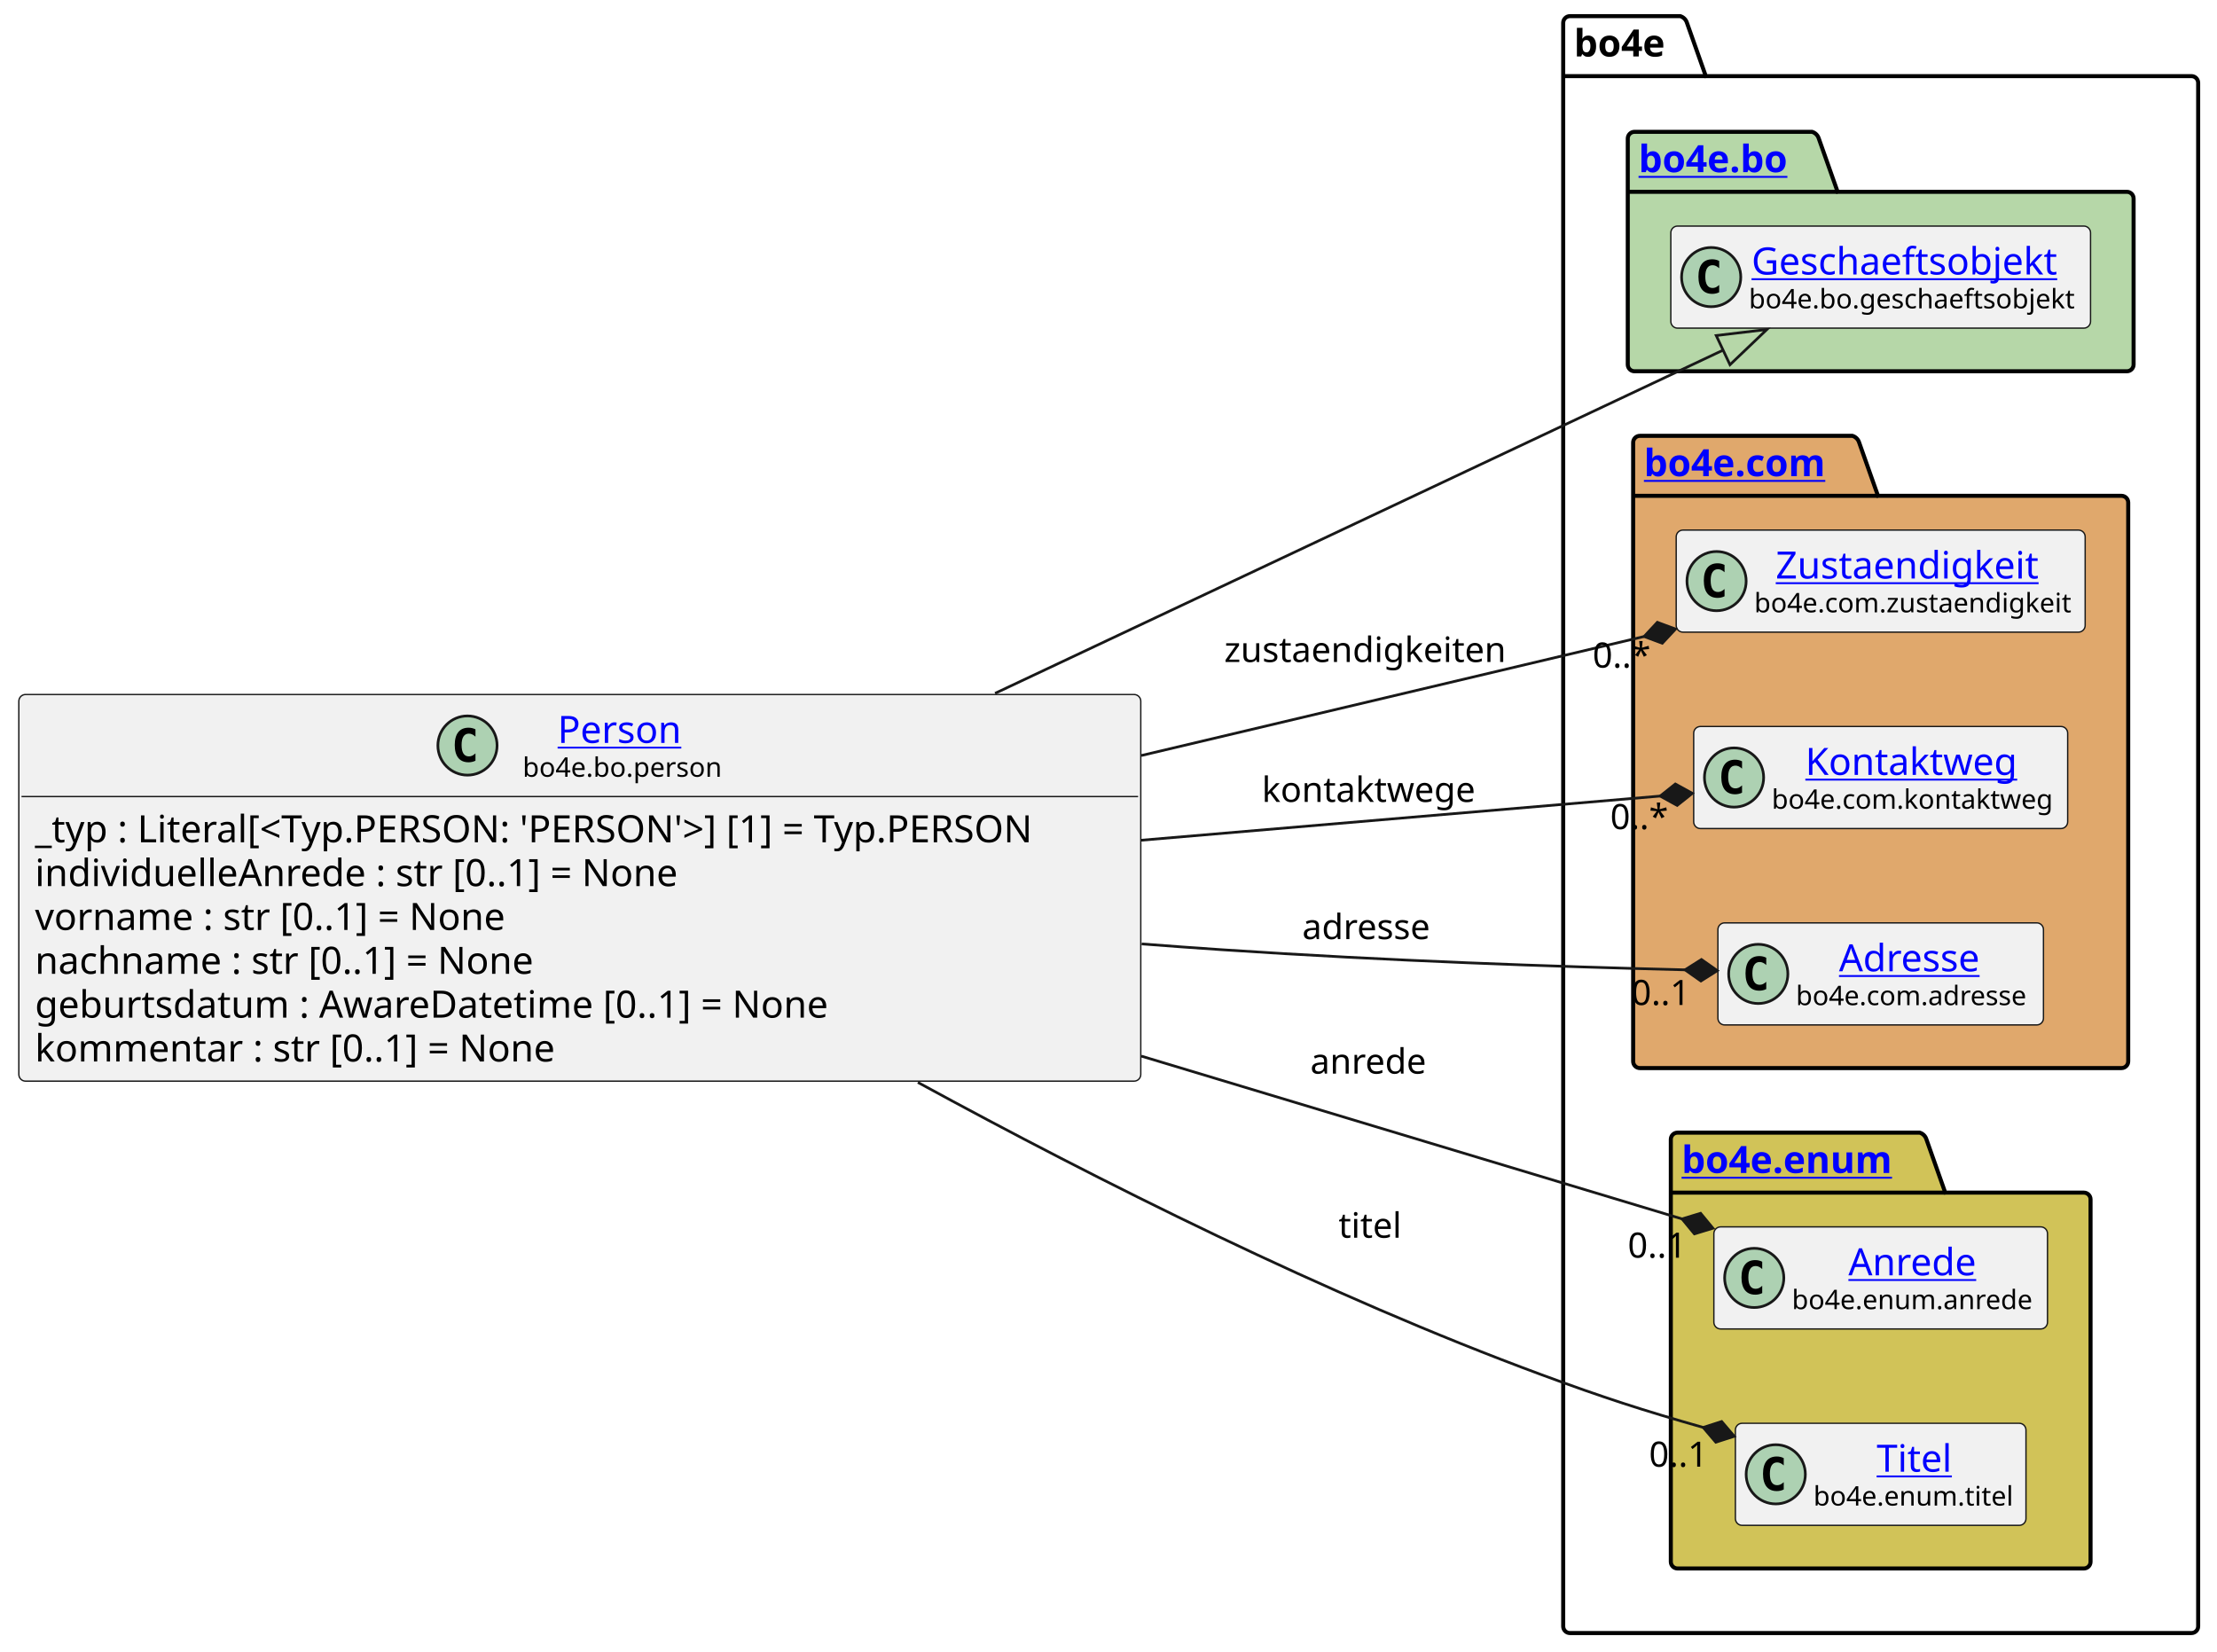
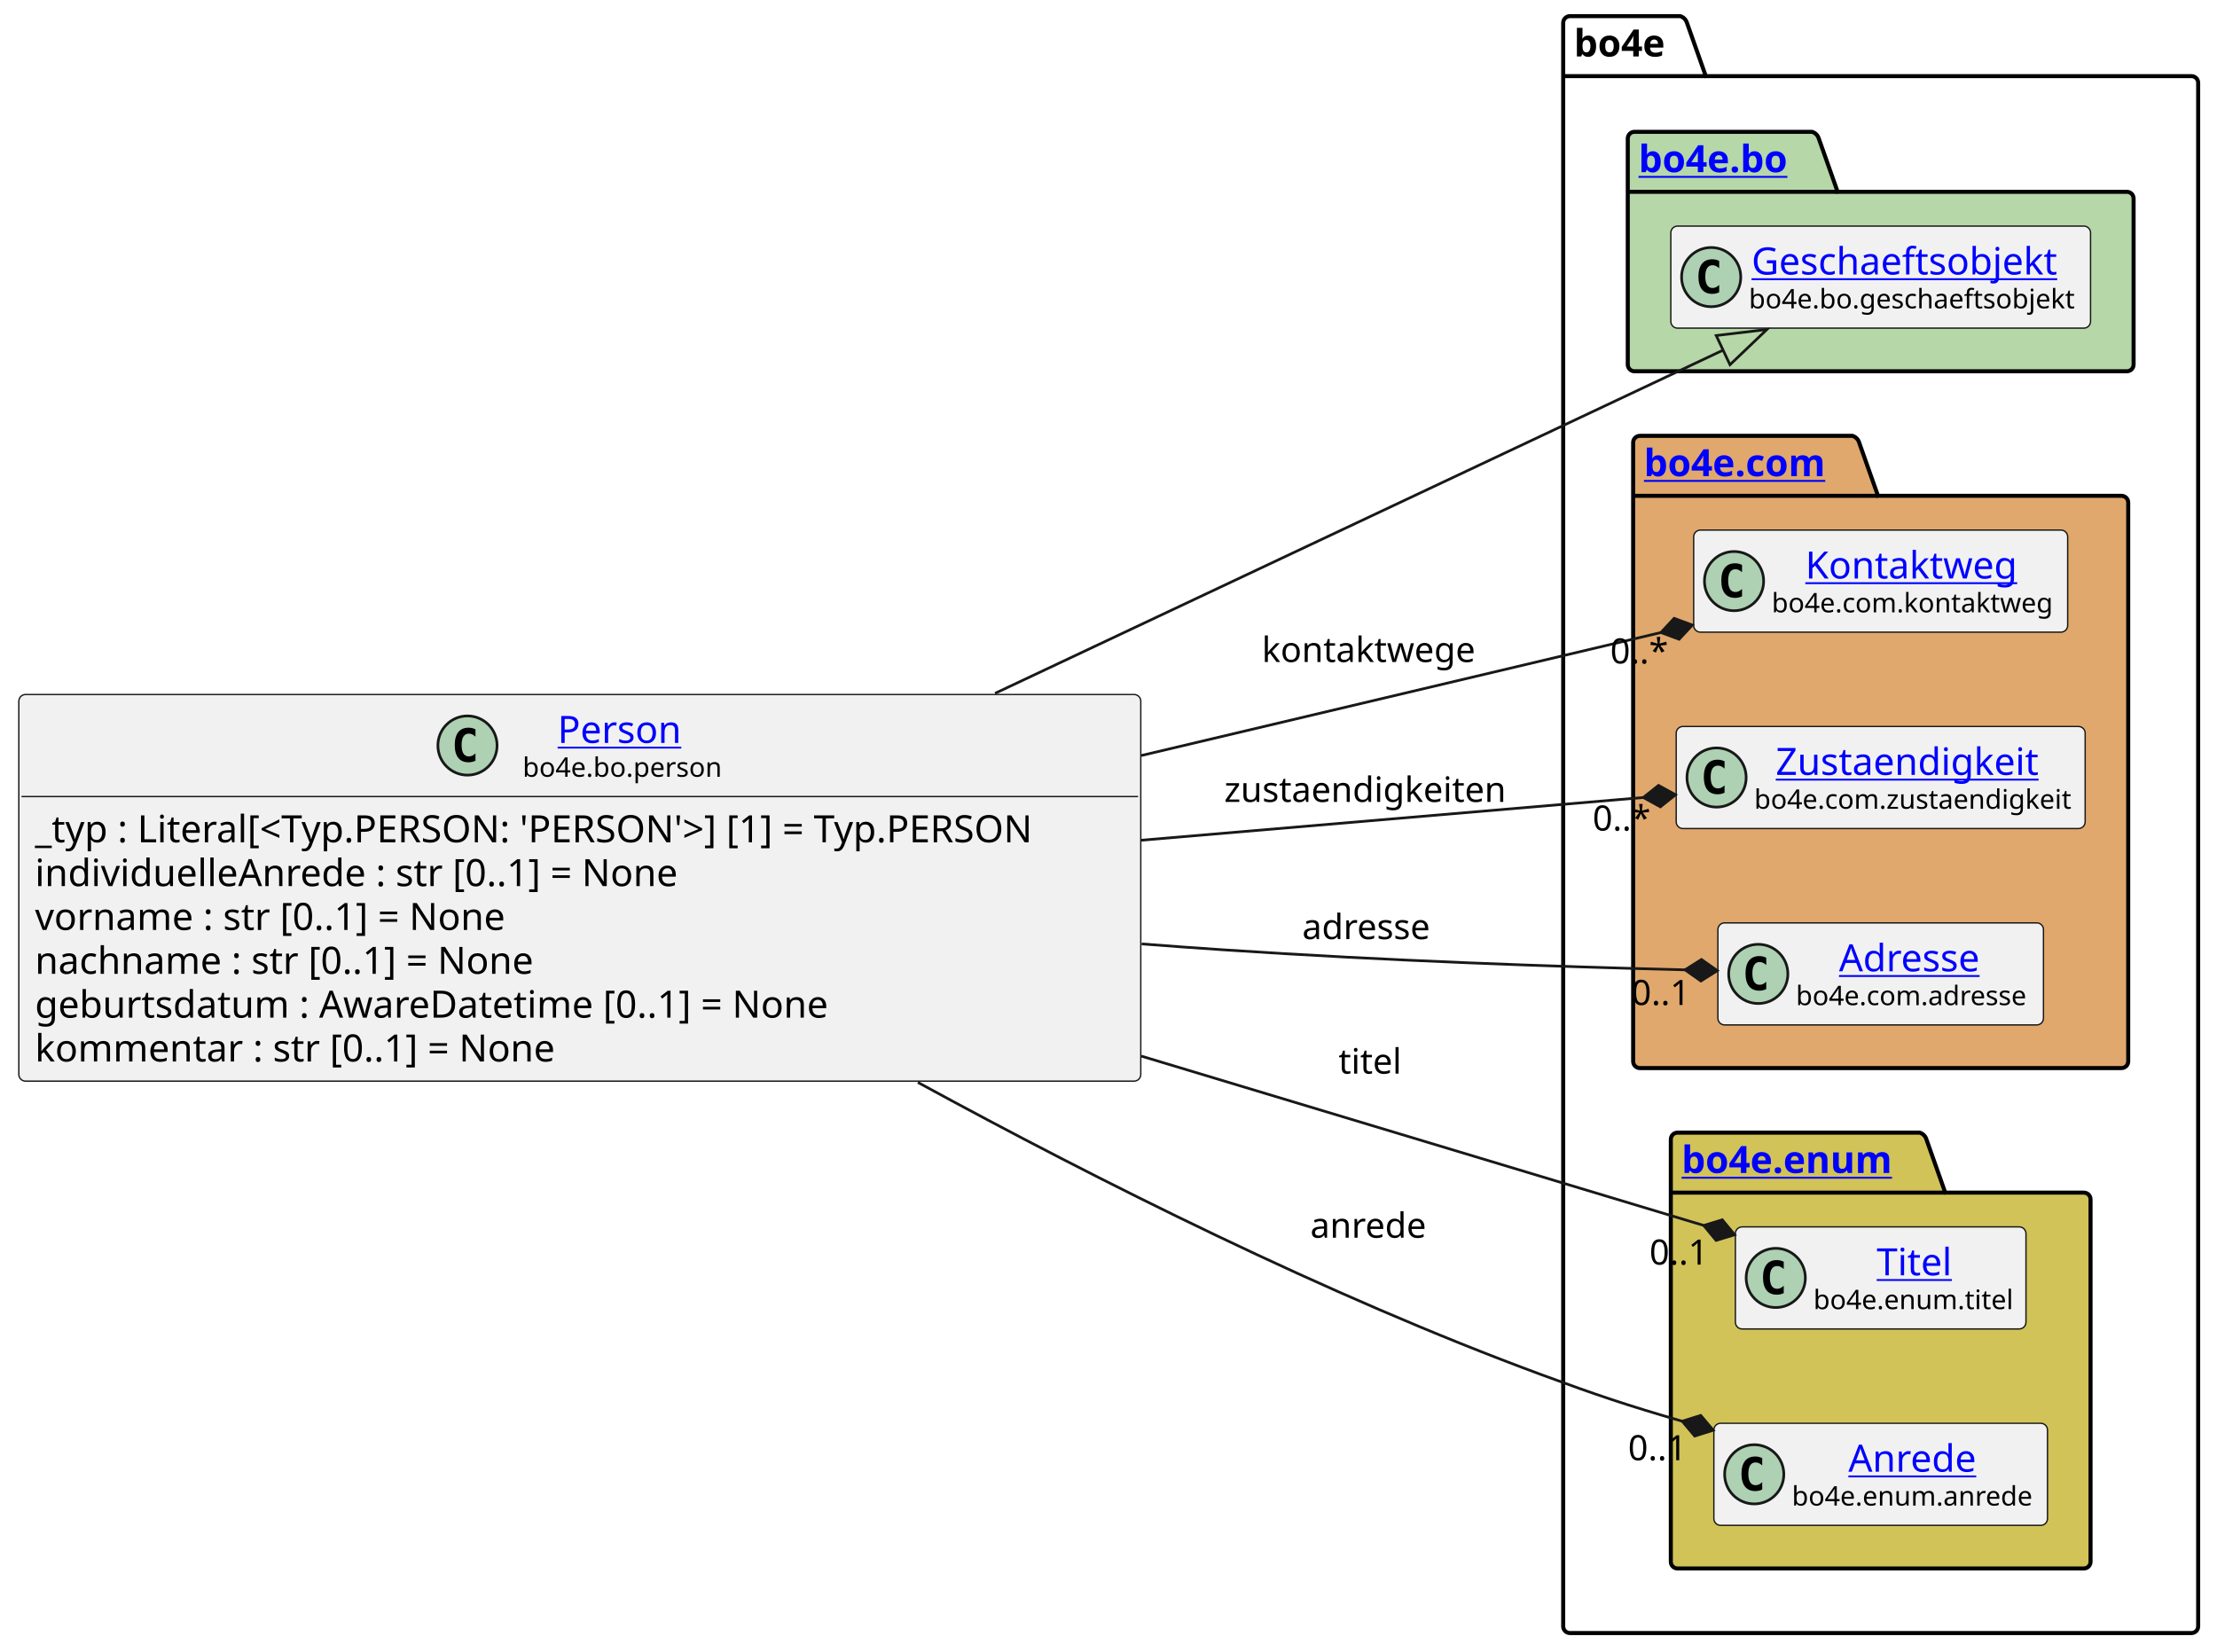
<svg xmlns="http://www.w3.org/2000/svg" xmlns:xlink="http://www.w3.org/1999/xlink" contentStyleType="text/css" height="614px" preserveAspectRatio="none" style="width:824px;height:614px;background:#FFFFFF;" version="1.1" viewBox="0 0 824 614" width="824px" zoomAndPan="magnify">
  <defs />
  <g>
    <g id="cluster_bo4e">
      <path d="M583.5,6 L624.5,6 A3.75,3.75 0 0 1 627,8.5 L634,28.297 L814.5,28.297 A2.5,2.5 0 0 1 817,30.797 L817,604.5 A2.5,2.5 0 0 1 814.5,607 L583.5,607 A2.5,2.5 0 0 1 581,604.5 L581,8.5 A2.5,2.5 0 0 1 583.5,6 " fill="none" style="stroke:#000000;stroke-width:1.5;" />
      <line style="stroke:#000000;stroke-width:1.5;" x1="581" x2="634" y1="28.297" y2="28.297" />
      <text fill="#000000" font-family="sans-serif" font-size="14" font-weight="bold" lengthAdjust="spacing" textLength="40" x="585" y="20.995">bo4e</text>
    </g>
    <g id="cluster_bo">
      <path d="M607.5,49 L673.5,49 A3.75,3.75 0 0 1 676,51.5 L683,71.297 L790.5,71.297 A2.5,2.5 0 0 1 793,73.797 L793,135.5 A2.5,2.5 0 0 1 790.5,138 L607.5,138 A2.5,2.5 0 0 1 605,135.5 L605,51.5 A2.5,2.5 0 0 1 607.5,49 " fill="#B6D7A8" style="stroke:#000000;stroke-width:1.5;" />
      <line style="stroke:#000000;stroke-width:1.5;" x1="605" x2="683" y1="71.297" y2="71.297" />
      <a href="https://bo4e.github.io/BO4E-python/latest/api/bo4e.bo.html" target="_top" title="https://bo4e.github.io/BO4E-python/latest/api/bo4e.bo.html" xlink:actuate="onRequest" xlink:href="https://bo4e.github.io/BO4E-python/latest/api/bo4e.bo.html" xlink:show="new" xlink:title="https://bo4e.github.io/BO4E-python/latest/api/bo4e.bo.html" xlink:type="simple">
        <text fill="#0000FF" font-family="sans-serif" font-size="14" font-weight="bold" lengthAdjust="spacing" text-decoration="underline" textLength="65" x="609" y="63.995">bo4e.bo</text>
      </a>
    </g>
    <g id="cluster_com">
      <path d="M609.5,162 L688.5,162 A3.75,3.75 0 0 1 691,164.5 L698,184.297 L788.5,184.297 A2.5,2.5 0 0 1 791,186.797 L791,394.5 A2.5,2.5 0 0 1 788.5,397 L609.5,397 A2.5,2.5 0 0 1 607,394.5 L607,164.5 A2.5,2.5 0 0 1 609.5,162 " fill="#E0A86C" style="stroke:#000000;stroke-width:1.5;" />
      <line style="stroke:#000000;stroke-width:1.5;" x1="607" x2="698" y1="184.297" y2="184.297" />
      <a href="https://bo4e.github.io/BO4E-python/latest/api/bo4e.com.html" target="_top" title="https://bo4e.github.io/BO4E-python/latest/api/bo4e.com.html" xlink:actuate="onRequest" xlink:href="https://bo4e.github.io/BO4E-python/latest/api/bo4e.com.html" xlink:show="new" xlink:title="https://bo4e.github.io/BO4E-python/latest/api/bo4e.com.html" xlink:type="simple">
        <text fill="#0000FF" font-family="sans-serif" font-size="14" font-weight="bold" lengthAdjust="spacing" text-decoration="underline" textLength="78" x="611" y="176.995">bo4e.com</text>
      </a>
    </g>
    <g id="cluster_enum">
      <path d="M623.5,421 L713.5,421 A3.75,3.75 0 0 1 716,423.5 L723,443.297 L774.5,443.297 A2.5,2.5 0 0 1 777,445.797 L777,580.5 A2.5,2.5 0 0 1 774.5,583 L623.5,583 A2.5,2.5 0 0 1 621,580.5 L621,423.5 A2.5,2.5 0 0 1 623.5,421 " fill="#D1C358" style="stroke:#000000;stroke-width:1.5;" />
      <line style="stroke:#000000;stroke-width:1.5;" x1="621" x2="723" y1="443.297" y2="443.297" />
      <a href="https://bo4e.github.io/BO4E-python/latest/api/bo4e.enum.html" target="_top" title="https://bo4e.github.io/BO4E-python/latest/api/bo4e.enum.html" xlink:actuate="onRequest" xlink:href="https://bo4e.github.io/BO4E-python/latest/api/bo4e.enum.html" xlink:show="new" xlink:title="https://bo4e.github.io/BO4E-python/latest/api/bo4e.enum.html" xlink:type="simple">
        <text fill="#0000FF" font-family="sans-serif" font-size="14" font-weight="bold" lengthAdjust="spacing" text-decoration="underline" textLength="89" x="625" y="435.995">bo4e.enum</text>
      </a>
    </g>
    <g id="elem_Geschaeftsobjekt">
      <rect codeLine="13" fill="#F1F1F1" height="37.938" id="Geschaeftsobjekt" rx="2.5" ry="2.5" style="stroke:#181818;stroke-width:0.5;" width="156" x="621" y="84.03" />
      <ellipse cx="636" cy="102.999" fill="#ADD1B2" rx="11" ry="11" style="stroke:#181818;stroke-width:1.0;" />
      <path d="M638.969,108.639 Q638.391,108.936 637.75,109.077 Q637.109,109.233 636.406,109.233 Q633.906,109.233 632.578,107.593 Q631.266,105.936 631.266,102.811 Q631.266,99.686 632.578,98.03 Q633.906,96.374 636.406,96.374 Q637.109,96.374 637.75,96.53 Q638.406,96.686 638.969,96.983 L638.969,99.702 Q638.344,99.124 637.75,98.858 Q637.156,98.577 636.531,98.577 Q635.188,98.577 634.5,99.655 Q633.812,100.718 633.812,102.811 Q633.812,104.905 634.5,105.983 Q635.188,107.046 636.531,107.046 Q637.156,107.046 637.75,106.78 Q638.344,106.499 638.969,105.921 L638.969,108.639 Z " fill="#000000" />
      <a href="https://bo4e.github.io/BO4E-python/latest/api/bo4e.bo.html#bo4e.bo.geschaeftsobjekt.Geschaeftsobjekt" target="_top" title="https://bo4e.github.io/BO4E-python/latest/api/bo4e.bo.html#bo4e.bo.geschaeftsobjekt.Geschaeftsobjekt" xlink:actuate="onRequest" xlink:href="https://bo4e.github.io/BO4E-python/latest/api/bo4e.bo.html#bo4e.bo.geschaeftsobjekt.Geschaeftsobjekt" xlink:show="new" xlink:title="https://bo4e.github.io/BO4E-python/latest/api/bo4e.bo.html#bo4e.bo.geschaeftsobjekt.Geschaeftsobjekt" xlink:type="simple">
        <text fill="#0000FF" font-family="sans-serif" font-size="14" lengthAdjust="spacing" text-decoration="underline" textLength="122" x="651" y="102.025">Geschaeftsobjekt</text>
      </a>
      <text fill="#000000" font-family="sans-serif" font-size="10" lengthAdjust="spacing" textLength="124" x="650" y="114.609">bo4e.bo.geschaeftsobjekt</text>
    </g>
+     <g id="elem_Kontaktweg">
+       <rect codeLine="16" fill="#F1F1F1" height="37.938" id="Kontaktweg" rx="2.5" ry="2.5" style="stroke:#181818;stroke-width:0.5;" width="139" x="629.5" y="197.03" />
+       <ellipse cx="644.5" cy="215.999" fill="#ADD1B2" rx="11" ry="11" style="stroke:#181818;stroke-width:1.0;" />
+       <path d="M647.469,221.639 Q646.891,221.936 646.25,222.077 Q645.609,222.233 644.906,222.233 Q642.406,222.233 641.078,220.593 Q639.766,218.936 639.766,215.811 Q639.766,212.686 641.078,211.03 Q642.406,209.374 644.906,209.374 Q645.609,209.374 646.25,209.53 Q646.906,209.686 647.469,209.983 L647.469,212.702 Q646.844,212.124 646.25,211.858 Q645.656,211.577 645.031,211.577 Q643.688,211.577 643,212.655 Q642.312,213.718 642.312,215.811 Q642.312,217.905 643,218.983 Q643.688,220.046 645.031,220.046 Q645.656,220.046 646.25,219.78 Q646.844,219.499 647.469,218.921 L647.469,221.639 Z " fill="#000000" />
+       <a href="https://bo4e.github.io/BO4E-python/latest/api/bo4e.com.html#bo4e.com.kontaktweg.Kontaktweg" target="_top" title="https://bo4e.github.io/BO4E-python/latest/api/bo4e.com.html#bo4e.com.kontaktweg.Kontaktweg" xlink:actuate="onRequest" xlink:href="https://bo4e.github.io/BO4E-python/latest/api/bo4e.com.html#bo4e.com.kontaktweg.Kontaktweg" xlink:show="new" xlink:title="https://bo4e.github.io/BO4E-python/latest/api/bo4e.com.html#bo4e.com.kontaktweg.Kontaktweg" xlink:type="simple">
+         <text fill="#0000FF" font-family="sans-serif" font-size="14" lengthAdjust="spacing" text-decoration="underline" textLength="82" x="671" y="215.025">Kontaktweg</text>
+       </a>
+       <text fill="#000000" font-family="sans-serif" font-size="10" lengthAdjust="spacing" textLength="107" x="658.5" y="227.609">bo4e.com.kontaktweg</text>
+     </g>
    <g id="elem_Zustaendigkeit">
-       <rect codeLine="16" fill="#F1F1F1" height="37.938" id="Zustaendigkeit" rx="2.5" ry="2.5" style="stroke:#181818;stroke-width:0.5;" width="152" x="623" y="197.03" />
-       <ellipse cx="638" cy="215.999" fill="#ADD1B2" rx="11" ry="11" style="stroke:#181818;stroke-width:1.0;" />
-       <path d="M640.969,221.639 Q640.391,221.936 639.75,222.077 Q639.109,222.233 638.406,222.233 Q635.906,222.233 634.578,220.593 Q633.266,218.936 633.266,215.811 Q633.266,212.686 634.578,211.03 Q635.906,209.374 638.406,209.374 Q639.109,209.374 639.75,209.53 Q640.406,209.686 640.969,209.983 L640.969,212.702 Q640.344,212.124 639.75,211.858 Q639.156,211.577 638.531,211.577 Q637.188,211.577 636.5,212.655 Q635.812,213.718 635.812,215.811 Q635.812,217.905 636.5,218.983 Q637.188,220.046 638.531,220.046 Q639.156,220.046 639.75,219.78 Q640.344,219.499 640.969,218.921 L640.969,221.639 Z " fill="#000000" />
+       <rect codeLine="17" fill="#F1F1F1" height="37.938" id="Zustaendigkeit" rx="2.5" ry="2.5" style="stroke:#181818;stroke-width:0.5;" width="152" x="623" y="270.03" />
+       <ellipse cx="638" cy="288.999" fill="#ADD1B2" rx="11" ry="11" style="stroke:#181818;stroke-width:1.0;" />
+       <path d="M640.969,294.639 Q640.391,294.936 639.75,295.077 Q639.109,295.233 638.406,295.233 Q635.906,295.233 634.578,293.592 Q633.266,291.936 633.266,288.811 Q633.266,285.686 634.578,284.03 Q635.906,282.374 638.406,282.374 Q639.109,282.374 639.75,282.53 Q640.406,282.686 640.969,282.983 L640.969,285.702 Q640.344,285.124 639.75,284.858 Q639.156,284.577 638.531,284.577 Q637.188,284.577 636.5,285.655 Q635.812,286.717 635.812,288.811 Q635.812,290.905 636.5,291.983 Q637.188,293.046 638.531,293.046 Q639.156,293.046 639.75,292.78 Q640.344,292.499 640.969,291.921 L640.969,294.639 Z " fill="#000000" />
      <a href="https://bo4e.github.io/BO4E-python/latest/api/bo4e.com.html#bo4e.com.zustaendigkeit.Zustaendigkeit" target="_top" title="https://bo4e.github.io/BO4E-python/latest/api/bo4e.com.html#bo4e.com.zustaendigkeit.Zustaendigkeit" xlink:actuate="onRequest" xlink:href="https://bo4e.github.io/BO4E-python/latest/api/bo4e.com.html#bo4e.com.zustaendigkeit.Zustaendigkeit" xlink:show="new" xlink:title="https://bo4e.github.io/BO4E-python/latest/api/bo4e.com.html#bo4e.com.zustaendigkeit.Zustaendigkeit" xlink:type="simple">
-         <text fill="#0000FF" font-family="sans-serif" font-size="14" lengthAdjust="spacing" text-decoration="underline" textLength="104" x="660" y="215.025">Zustaendigkeit</text>
+         <text fill="#0000FF" font-family="sans-serif" font-size="14" lengthAdjust="spacing" text-decoration="underline" textLength="104" x="660" y="288.025">Zustaendigkeit</text>
      </a>
-       <text fill="#000000" font-family="sans-serif" font-size="10" lengthAdjust="spacing" textLength="120" x="652" y="227.609">bo4e.com.zustaendigkeit</text>
-     </g>
-     <g id="elem_Kontaktweg">
-       <rect codeLine="17" fill="#F1F1F1" height="37.938" id="Kontaktweg" rx="2.5" ry="2.5" style="stroke:#181818;stroke-width:0.5;" width="139" x="629.5" y="270.03" />
-       <ellipse cx="644.5" cy="288.999" fill="#ADD1B2" rx="11" ry="11" style="stroke:#181818;stroke-width:1.0;" />
-       <path d="M647.469,294.639 Q646.891,294.936 646.25,295.077 Q645.609,295.233 644.906,295.233 Q642.406,295.233 641.078,293.592 Q639.766,291.936 639.766,288.811 Q639.766,285.686 641.078,284.03 Q642.406,282.374 644.906,282.374 Q645.609,282.374 646.25,282.53 Q646.906,282.686 647.469,282.983 L647.469,285.702 Q646.844,285.124 646.25,284.858 Q645.656,284.577 645.031,284.577 Q643.688,284.577 643,285.655 Q642.312,286.717 642.312,288.811 Q642.312,290.905 643,291.983 Q643.688,293.046 645.031,293.046 Q645.656,293.046 646.25,292.78 Q646.844,292.499 647.469,291.921 L647.469,294.639 Z " fill="#000000" />
-       <a href="https://bo4e.github.io/BO4E-python/latest/api/bo4e.com.html#bo4e.com.kontaktweg.Kontaktweg" target="_top" title="https://bo4e.github.io/BO4E-python/latest/api/bo4e.com.html#bo4e.com.kontaktweg.Kontaktweg" xlink:actuate="onRequest" xlink:href="https://bo4e.github.io/BO4E-python/latest/api/bo4e.com.html#bo4e.com.kontaktweg.Kontaktweg" xlink:show="new" xlink:title="https://bo4e.github.io/BO4E-python/latest/api/bo4e.com.html#bo4e.com.kontaktweg.Kontaktweg" xlink:type="simple">
-         <text fill="#0000FF" font-family="sans-serif" font-size="14" lengthAdjust="spacing" text-decoration="underline" textLength="82" x="671" y="288.025">Kontaktweg</text>
-       </a>
-       <text fill="#000000" font-family="sans-serif" font-size="10" lengthAdjust="spacing" textLength="107" x="658.5" y="300.609">bo4e.com.kontaktweg</text>
+       <text fill="#000000" font-family="sans-serif" font-size="10" lengthAdjust="spacing" textLength="120" x="652" y="300.609">bo4e.com.zustaendigkeit</text>
    </g>
    <g id="elem_Adresse">
      <rect codeLine="18" fill="#F1F1F1" height="37.938" id="Adresse" rx="2.5" ry="2.5" style="stroke:#181818;stroke-width:0.5;" width="121" x="638.5" y="343.03" />
      <ellipse cx="653.5" cy="361.999" fill="#ADD1B2" rx="11" ry="11" style="stroke:#181818;stroke-width:1.0;" />
      <path d="M656.469,367.639 Q655.891,367.936 655.25,368.077 Q654.609,368.233 653.906,368.233 Q651.406,368.233 650.078,366.592 Q648.766,364.936 648.766,361.811 Q648.766,358.686 650.078,357.03 Q651.406,355.374 653.906,355.374 Q654.609,355.374 655.25,355.53 Q655.906,355.686 656.469,355.983 L656.469,358.702 Q655.844,358.124 655.25,357.858 Q654.656,357.577 654.031,357.577 Q652.688,357.577 652,358.655 Q651.312,359.717 651.312,361.811 Q651.312,363.905 652,364.983 Q652.688,366.046 654.031,366.046 Q654.656,366.046 655.25,365.78 Q655.844,365.499 656.469,364.921 L656.469,367.639 Z " fill="#000000" />
      <a href="https://bo4e.github.io/BO4E-python/latest/api/bo4e.com.html#bo4e.com.adresse.Adresse" target="_top" title="https://bo4e.github.io/BO4E-python/latest/api/bo4e.com.html#bo4e.com.adresse.Adresse" xlink:actuate="onRequest" xlink:href="https://bo4e.github.io/BO4E-python/latest/api/bo4e.com.html#bo4e.com.adresse.Adresse" xlink:show="new" xlink:title="https://bo4e.github.io/BO4E-python/latest/api/bo4e.com.html#bo4e.com.adresse.Adresse" xlink:type="simple">
        <text fill="#0000FF" font-family="sans-serif" font-size="14" lengthAdjust="spacing" text-decoration="underline" textLength="57" x="683.5" y="361.025">Adresse</text>
      </a>
      <text fill="#000000" font-family="sans-serif" font-size="10" lengthAdjust="spacing" textLength="89" x="667.5" y="373.609">bo4e.com.adresse</text>
    </g>
+     <g id="elem_Titel">
+       <rect codeLine="21" fill="#F1F1F1" height="37.938" id="Titel" rx="2.5" ry="2.5" style="stroke:#181818;stroke-width:0.5;" width="108" x="645" y="456.03" />
+       <ellipse cx="660" cy="474.999" fill="#ADD1B2" rx="11" ry="11" style="stroke:#181818;stroke-width:1.0;" />
+       <path d="M662.969,480.639 Q662.391,480.936 661.75,481.077 Q661.109,481.233 660.406,481.233 Q657.906,481.233 656.578,479.592 Q655.266,477.936 655.266,474.811 Q655.266,471.686 656.578,470.03 Q657.906,468.374 660.406,468.374 Q661.109,468.374 661.75,468.53 Q662.406,468.686 662.969,468.983 L662.969,471.702 Q662.344,471.124 661.75,470.858 Q661.156,470.577 660.531,470.577 Q659.188,470.577 658.5,471.655 Q657.812,472.717 657.812,474.811 Q657.812,476.905 658.5,477.983 Q659.188,479.046 660.531,479.046 Q661.156,479.046 661.75,478.78 Q662.344,478.499 662.969,477.921 L662.969,480.639 Z " fill="#000000" />
+       <a href="https://bo4e.github.io/BO4E-python/latest/api/bo4e.enum.html#bo4e.enum.titel.Titel" target="_top" title="https://bo4e.github.io/BO4E-python/latest/api/bo4e.enum.html#bo4e.enum.titel.Titel" xlink:actuate="onRequest" xlink:href="https://bo4e.github.io/BO4E-python/latest/api/bo4e.enum.html#bo4e.enum.titel.Titel" xlink:show="new" xlink:title="https://bo4e.github.io/BO4E-python/latest/api/bo4e.enum.html#bo4e.enum.titel.Titel" xlink:type="simple">
+         <text fill="#0000FF" font-family="sans-serif" font-size="14" lengthAdjust="spacing" text-decoration="underline" textLength="29" x="697.5" y="474.025">Titel</text>
+       </a>
+       <text fill="#000000" font-family="sans-serif" font-size="10" lengthAdjust="spacing" textLength="76" x="674" y="486.609">bo4e.enum.titel</text>
+     </g>
    <g id="elem_Anrede">
-       <rect codeLine="21" fill="#F1F1F1" height="37.938" id="Anrede" rx="2.5" ry="2.5" style="stroke:#181818;stroke-width:0.5;" width="124" x="637" y="456.03" />
-       <ellipse cx="652" cy="474.999" fill="#ADD1B2" rx="11" ry="11" style="stroke:#181818;stroke-width:1.0;" />
-       <path d="M654.969,480.639 Q654.391,480.936 653.75,481.077 Q653.109,481.233 652.406,481.233 Q649.906,481.233 648.578,479.592 Q647.266,477.936 647.266,474.811 Q647.266,471.686 648.578,470.03 Q649.906,468.374 652.406,468.374 Q653.109,468.374 653.75,468.53 Q654.406,468.686 654.969,468.983 L654.969,471.702 Q654.344,471.124 653.75,470.858 Q653.156,470.577 652.531,470.577 Q651.188,470.577 650.5,471.655 Q649.812,472.717 649.812,474.811 Q649.812,476.905 650.5,477.983 Q651.188,479.046 652.531,479.046 Q653.156,479.046 653.75,478.78 Q654.344,478.499 654.969,477.921 L654.969,480.639 Z " fill="#000000" />
+       <rect codeLine="22" fill="#F1F1F1" height="37.938" id="Anrede" rx="2.5" ry="2.5" style="stroke:#181818;stroke-width:0.5;" width="124" x="637" y="529.03" />
+       <ellipse cx="652" cy="547.999" fill="#ADD1B2" rx="11" ry="11" style="stroke:#181818;stroke-width:1.0;" />
+       <path d="M654.969,553.639 Q654.391,553.936 653.75,554.077 Q653.109,554.233 652.406,554.233 Q649.906,554.233 648.578,552.592 Q647.266,550.936 647.266,547.811 Q647.266,544.686 648.578,543.03 Q649.906,541.374 652.406,541.374 Q653.109,541.374 653.75,541.53 Q654.406,541.686 654.969,541.983 L654.969,544.702 Q654.344,544.124 653.75,543.858 Q653.156,543.577 652.531,543.577 Q651.188,543.577 650.5,544.655 Q649.812,545.717 649.812,547.811 Q649.812,549.905 650.5,550.983 Q651.188,552.046 652.531,552.046 Q653.156,552.046 653.75,551.78 Q654.344,551.499 654.969,550.921 L654.969,553.639 Z " fill="#000000" />
      <a href="https://bo4e.github.io/BO4E-python/latest/api/bo4e.enum.html#bo4e.enum.anrede.Anrede" target="_top" title="https://bo4e.github.io/BO4E-python/latest/api/bo4e.enum.html#bo4e.enum.anrede.Anrede" xlink:actuate="onRequest" xlink:href="https://bo4e.github.io/BO4E-python/latest/api/bo4e.enum.html#bo4e.enum.anrede.Anrede" xlink:show="new" xlink:title="https://bo4e.github.io/BO4E-python/latest/api/bo4e.enum.html#bo4e.enum.anrede.Anrede" xlink:type="simple">
-         <text fill="#0000FF" font-family="sans-serif" font-size="14" lengthAdjust="spacing" text-decoration="underline" textLength="50" x="687" y="474.025">Anrede</text>
+         <text fill="#0000FF" font-family="sans-serif" font-size="14" lengthAdjust="spacing" text-decoration="underline" textLength="50" x="687" y="547.025">Anrede</text>
      </a>
-       <text fill="#000000" font-family="sans-serif" font-size="10" lengthAdjust="spacing" textLength="92" x="666" y="486.609">bo4e.enum.anrede</text>
-     </g>
-     <g id="elem_Titel">
-       <rect codeLine="22" fill="#F1F1F1" height="37.938" id="Titel" rx="2.5" ry="2.5" style="stroke:#181818;stroke-width:0.5;" width="108" x="645" y="529.03" />
-       <ellipse cx="660" cy="547.999" fill="#ADD1B2" rx="11" ry="11" style="stroke:#181818;stroke-width:1.0;" />
-       <path d="M662.969,553.639 Q662.391,553.936 661.75,554.077 Q661.109,554.233 660.406,554.233 Q657.906,554.233 656.578,552.592 Q655.266,550.936 655.266,547.811 Q655.266,544.686 656.578,543.03 Q657.906,541.374 660.406,541.374 Q661.109,541.374 661.75,541.53 Q662.406,541.686 662.969,541.983 L662.969,544.702 Q662.344,544.124 661.75,543.858 Q661.156,543.577 660.531,543.577 Q659.188,543.577 658.5,544.655 Q657.812,545.717 657.812,547.811 Q657.812,549.905 658.5,550.983 Q659.188,552.046 660.531,552.046 Q661.156,552.046 661.75,551.78 Q662.344,551.499 662.969,550.921 L662.969,553.639 Z " fill="#000000" />
-       <a href="https://bo4e.github.io/BO4E-python/latest/api/bo4e.enum.html#bo4e.enum.titel.Titel" target="_top" title="https://bo4e.github.io/BO4E-python/latest/api/bo4e.enum.html#bo4e.enum.titel.Titel" xlink:actuate="onRequest" xlink:href="https://bo4e.github.io/BO4E-python/latest/api/bo4e.enum.html#bo4e.enum.titel.Titel" xlink:show="new" xlink:title="https://bo4e.github.io/BO4E-python/latest/api/bo4e.enum.html#bo4e.enum.titel.Titel" xlink:type="simple">
-         <text fill="#0000FF" font-family="sans-serif" font-size="14" lengthAdjust="spacing" text-decoration="underline" textLength="29" x="697.5" y="547.025">Titel</text>
-       </a>
-       <text fill="#000000" font-family="sans-serif" font-size="10" lengthAdjust="spacing" textLength="76" x="674" y="559.609">bo4e.enum.titel</text>
+       <text fill="#000000" font-family="sans-serif" font-size="10" lengthAdjust="spacing" textLength="92" x="666" y="559.609">bo4e.enum.anrede</text>
    </g>
    <g id="elem_Person">
      <rect codeLine="3" fill="#F1F1F1" height="143.719" id="Person" rx="2.5" ry="2.5" style="stroke:#181818;stroke-width:0.5;" width="417" x="7" y="258.14" />
      <ellipse cx="173.75" cy="277.109" fill="#ADD1B2" rx="11" ry="11" style="stroke:#181818;stroke-width:1.0;" />
      <path d="M176.719,282.749 Q176.141,283.046 175.5,283.187 Q174.859,283.343 174.156,283.343 Q171.656,283.343 170.328,281.702 Q169.016,280.046 169.016,276.921 Q169.016,273.796 170.328,272.14 Q171.656,270.484 174.156,270.484 Q174.859,270.484 175.5,270.64 Q176.156,270.796 176.719,271.093 L176.719,273.812 Q176.094,273.234 175.5,272.968 Q174.906,272.687 174.281,272.687 Q172.938,272.687 172.25,273.765 Q171.562,274.827 171.562,276.921 Q171.562,279.015 172.25,280.093 Q172.938,281.156 174.281,281.156 Q174.906,281.156 175.5,280.89 Q176.094,280.609 176.719,280.031 L176.719,282.749 Z " fill="#000000" />
      <a href="https://bo4e.github.io/BO4E-python/latest/api/bo4e.bo.html#bo4e.bo.person.Person" target="_top" title="https://bo4e.github.io/BO4E-python/latest/api/bo4e.bo.html#bo4e.bo.person.Person" xlink:actuate="onRequest" xlink:href="https://bo4e.github.io/BO4E-python/latest/api/bo4e.bo.html#bo4e.bo.person.Person" xlink:show="new" xlink:title="https://bo4e.github.io/BO4E-python/latest/api/bo4e.bo.html#bo4e.bo.person.Person" xlink:type="simple">
        <text fill="#0000FF" font-family="sans-serif" font-size="14" lengthAdjust="spacing" text-decoration="underline" textLength="49" x="207.25" y="276.135">Person</text>
      </a>
      <text fill="#000000" font-family="sans-serif" font-size="10" lengthAdjust="spacing" textLength="75" x="194.25" y="288.719">bo4e.bo.person</text>
      <line style="stroke:#181818;stroke-width:0.5;" x1="8" x2="423" y1="296.077" y2="296.077" />
      <text fill="#000000" font-family="sans-serif" font-size="14" lengthAdjust="spacing" textLength="405" x="13" y="313.073">_typ : Literal[&lt;Typ.PERSON: 'PERSON'&gt;] [1] = Typ.PERSON</text>
      <text fill="#000000" font-family="sans-serif" font-size="14" lengthAdjust="spacing" textLength="254" x="13" y="329.37">individuelleAnrede : str [0..1] = None</text>
      <text fill="#000000" font-family="sans-serif" font-size="14" lengthAdjust="spacing" textLength="188" x="13" y="345.666">vorname : str [0..1] = None</text>
      <text fill="#000000" font-family="sans-serif" font-size="14" lengthAdjust="spacing" textLength="201" x="13" y="361.963">nachname : str [0..1] = None</text>
      <text fill="#000000" font-family="sans-serif" font-size="14" lengthAdjust="spacing" textLength="313" x="13" y="378.26">geburtsdatum : AwareDatetime [0..1] = None</text>
      <text fill="#000000" font-family="sans-serif" font-size="14" lengthAdjust="spacing" textLength="207" x="13" y="394.557">kommentar : str [0..1] = None</text>
    </g>
    <g id="link_Person_Geschaeftsobjekt">
      <path codeLine="25" d="M369.84,257.71 C470.05,210.47 577.358,159.875 640.428,130.145 " fill="none" id="Person-to-Geschaeftsobjekt" style="stroke:#181818;stroke-width:1.0;" />
      <polygon fill="none" points="656.71,122.47,637.87,124.718,642.986,135.572,656.71,122.47" style="stroke:#181818;stroke-width:1.0;" />
    </g>
    <g id="link_Person_Anrede">
-       <path codeLine="26" d="M424.19,392.55 C501.19,415.73 571.29,436.839 625.17,453.069 " fill="none" id="Person-to-Anrede" style="stroke:#181818;stroke-width:1.0;" />
-       <polygon fill="#181818" points="636.66,456.53,632.069,450.969,625.17,453.069,629.761,458.63,636.66,456.53" style="stroke:#181818;stroke-width:1.0;" />
-       <text fill="#000000" font-family="sans-serif" font-size="13" lengthAdjust="spacing" textLength="45" x="487" y="399.067">anrede</text>
-       <text fill="#000000" font-family="sans-serif" font-size="13" lengthAdjust="spacing" textLength="24" x="604.994" y="467.473">0..1</text>
+       <path codeLine="26" d="M341.15,402.32 C408.17,438.86 493.22,481.57 573,511 C593.49,518.56 604.764,522.341 625.234,528.271 " fill="none" id="Person-to-Anrede" style="stroke:#181818;stroke-width:1.0;" />
+       <polygon fill="#181818" points="636.76,531.61,632.11,526.098,625.234,528.271,629.884,533.783,636.76,531.61" style="stroke:#181818;stroke-width:1.0;" />
+       <text fill="#000000" font-family="sans-serif" font-size="13" lengthAdjust="spacing" textLength="45" x="487" y="460.067">anrede</text>
+       <text fill="#000000" font-family="sans-serif" font-size="13" lengthAdjust="spacing" textLength="24" x="605.104" y="542.767">0..1</text>
    </g>
    <g id="link_Person_Titel">
-       <path codeLine="27" d="M341.15,402.32 C408.17,438.86 493.22,481.57 573,511 C596.14,519.54 610.697,524.229 633.037,530.579 " fill="none" id="Person-to-Titel" style="stroke:#181818;stroke-width:1.0;" />
-       <polygon fill="#181818" points="644.58,533.86,639.902,528.372,633.037,530.579,637.715,536.067,644.58,533.86" style="stroke:#181818;stroke-width:1.0;" />
-       <text fill="#000000" font-family="sans-serif" font-size="13" lengthAdjust="spacing" textLength="24" x="497.5" y="460.067">titel</text>
-       <text fill="#000000" font-family="sans-serif" font-size="13" lengthAdjust="spacing" textLength="24" x="612.9" y="545.167">0..1</text>
+       <path codeLine="27" d="M424.19,392.55 C505.13,416.92 579.66,439.358 633.23,455.498 " fill="none" id="Person-to-Titel" style="stroke:#181818;stroke-width:1.0;" />
+       <polygon fill="#181818" points="644.72,458.96,640.129,453.399,633.23,455.498,637.821,461.059,644.72,458.96" style="stroke:#181818;stroke-width:1.0;" />
+       <text fill="#000000" font-family="sans-serif" font-size="13" lengthAdjust="spacing" textLength="24" x="497.5" y="399.067">titel</text>
+       <text fill="#000000" font-family="sans-serif" font-size="13" lengthAdjust="spacing" textLength="24" x="613.056" y="470.047">0..1</text>
    </g>
    <g id="link_Person_Kontaktweg">
-       <path codeLine="28" d="M424.19,312.31 C497.62,306.06 563.283,300.466 617.043,295.896 " fill="none" id="Person-to-Kontaktweg" style="stroke:#181818;stroke-width:1.0;" />
-       <polygon fill="#181818" points="629,294.88,622.683,291.403,617.043,295.896,623.36,299.374,629,294.88" style="stroke:#181818;stroke-width:1.0;" />
-       <text fill="#000000" font-family="sans-serif" font-size="13" lengthAdjust="spacing" textLength="81" x="469" y="298.067">kontaktwege</text>
-       <text fill="#000000" font-family="sans-serif" font-size="13" lengthAdjust="spacing" textLength="23" x="598.487" y="308.187">0..*</text>
+       <path codeLine="28" d="M424.19,280.83 C497.62,263.44 563.563,247.835 617.323,235.105 " fill="none" id="Person-to-Kontaktweg" style="stroke:#181818;stroke-width:1.0;" />
+       <polygon fill="#181818" points="629,232.34,622.24,229.83,617.323,235.105,624.083,237.615,629,232.34" style="stroke:#181818;stroke-width:1.0;" />
+       <text fill="#000000" font-family="sans-serif" font-size="13" lengthAdjust="spacing" textLength="81" x="469" y="246.067">kontaktwege</text>
+       <text fill="#000000" font-family="sans-serif" font-size="13" lengthAdjust="spacing" textLength="23" x="598.487" y="246.611">0..*</text>
    </g>
    <g id="link_Person_Zustaendigkeit">
-       <path codeLine="29" d="M424.19,280.83 C494.82,264.1 557.643,249.235 611.073,236.585 " fill="none" id="Person-to-Zustaendigkeit" style="stroke:#181818;stroke-width:1.0;" />
-       <polygon fill="#181818" points="622.75,233.82,615.99,231.31,611.073,236.585,617.833,239.095,622.75,233.82" style="stroke:#181818;stroke-width:1.0;" />
-       <text fill="#000000" font-family="sans-serif" font-size="13" lengthAdjust="spacing" textLength="109" x="455" y="246.067">zustaendigkeiten</text>
-       <text fill="#000000" font-family="sans-serif" font-size="13" lengthAdjust="spacing" textLength="23" x="591.935" y="248.148">0..*</text>
+       <path codeLine="29" d="M424.19,312.31 C494.82,306.3 557.363,300.978 610.793,296.428 " fill="none" id="Person-to-Zustaendigkeit" style="stroke:#181818;stroke-width:1.0;" />
+       <polygon fill="#181818" points="622.75,295.41,616.432,291.933,610.793,296.428,617.111,299.905,622.75,295.41" style="stroke:#181818;stroke-width:1.0;" />
+       <text fill="#000000" font-family="sans-serif" font-size="13" lengthAdjust="spacing" textLength="109" x="455" y="298.067">zustaendigkeiten</text>
+       <text fill="#000000" font-family="sans-serif" font-size="13" lengthAdjust="spacing" textLength="23" x="591.935" y="308.722">0..*</text>
    </g>
    <g id="link_Person_Adresse">
      <path codeLine="30" d="M424.33,350.85 C434.36,351.63 444.29,352.35 454,353 C516.81,357.2 576.854,359.249 626.284,360.489 " fill="none" id="Person-to-Adresse" style="stroke:#181818;stroke-width:1.0;" />
      <polygon fill="#181818" points="638.28,360.79,632.382,356.641,626.284,360.489,632.182,364.638,638.28,360.79" style="stroke:#181818;stroke-width:1.0;" />
      <text fill="#000000" font-family="sans-serif" font-size="13" lengthAdjust="spacing" textLength="51" x="484" y="349.067">adresse</text>
      <text fill="#000000" font-family="sans-serif" font-size="13" lengthAdjust="spacing" textLength="24" x="606.326" y="373.552">0..1</text>
    </g>
  </g>
</svg>
